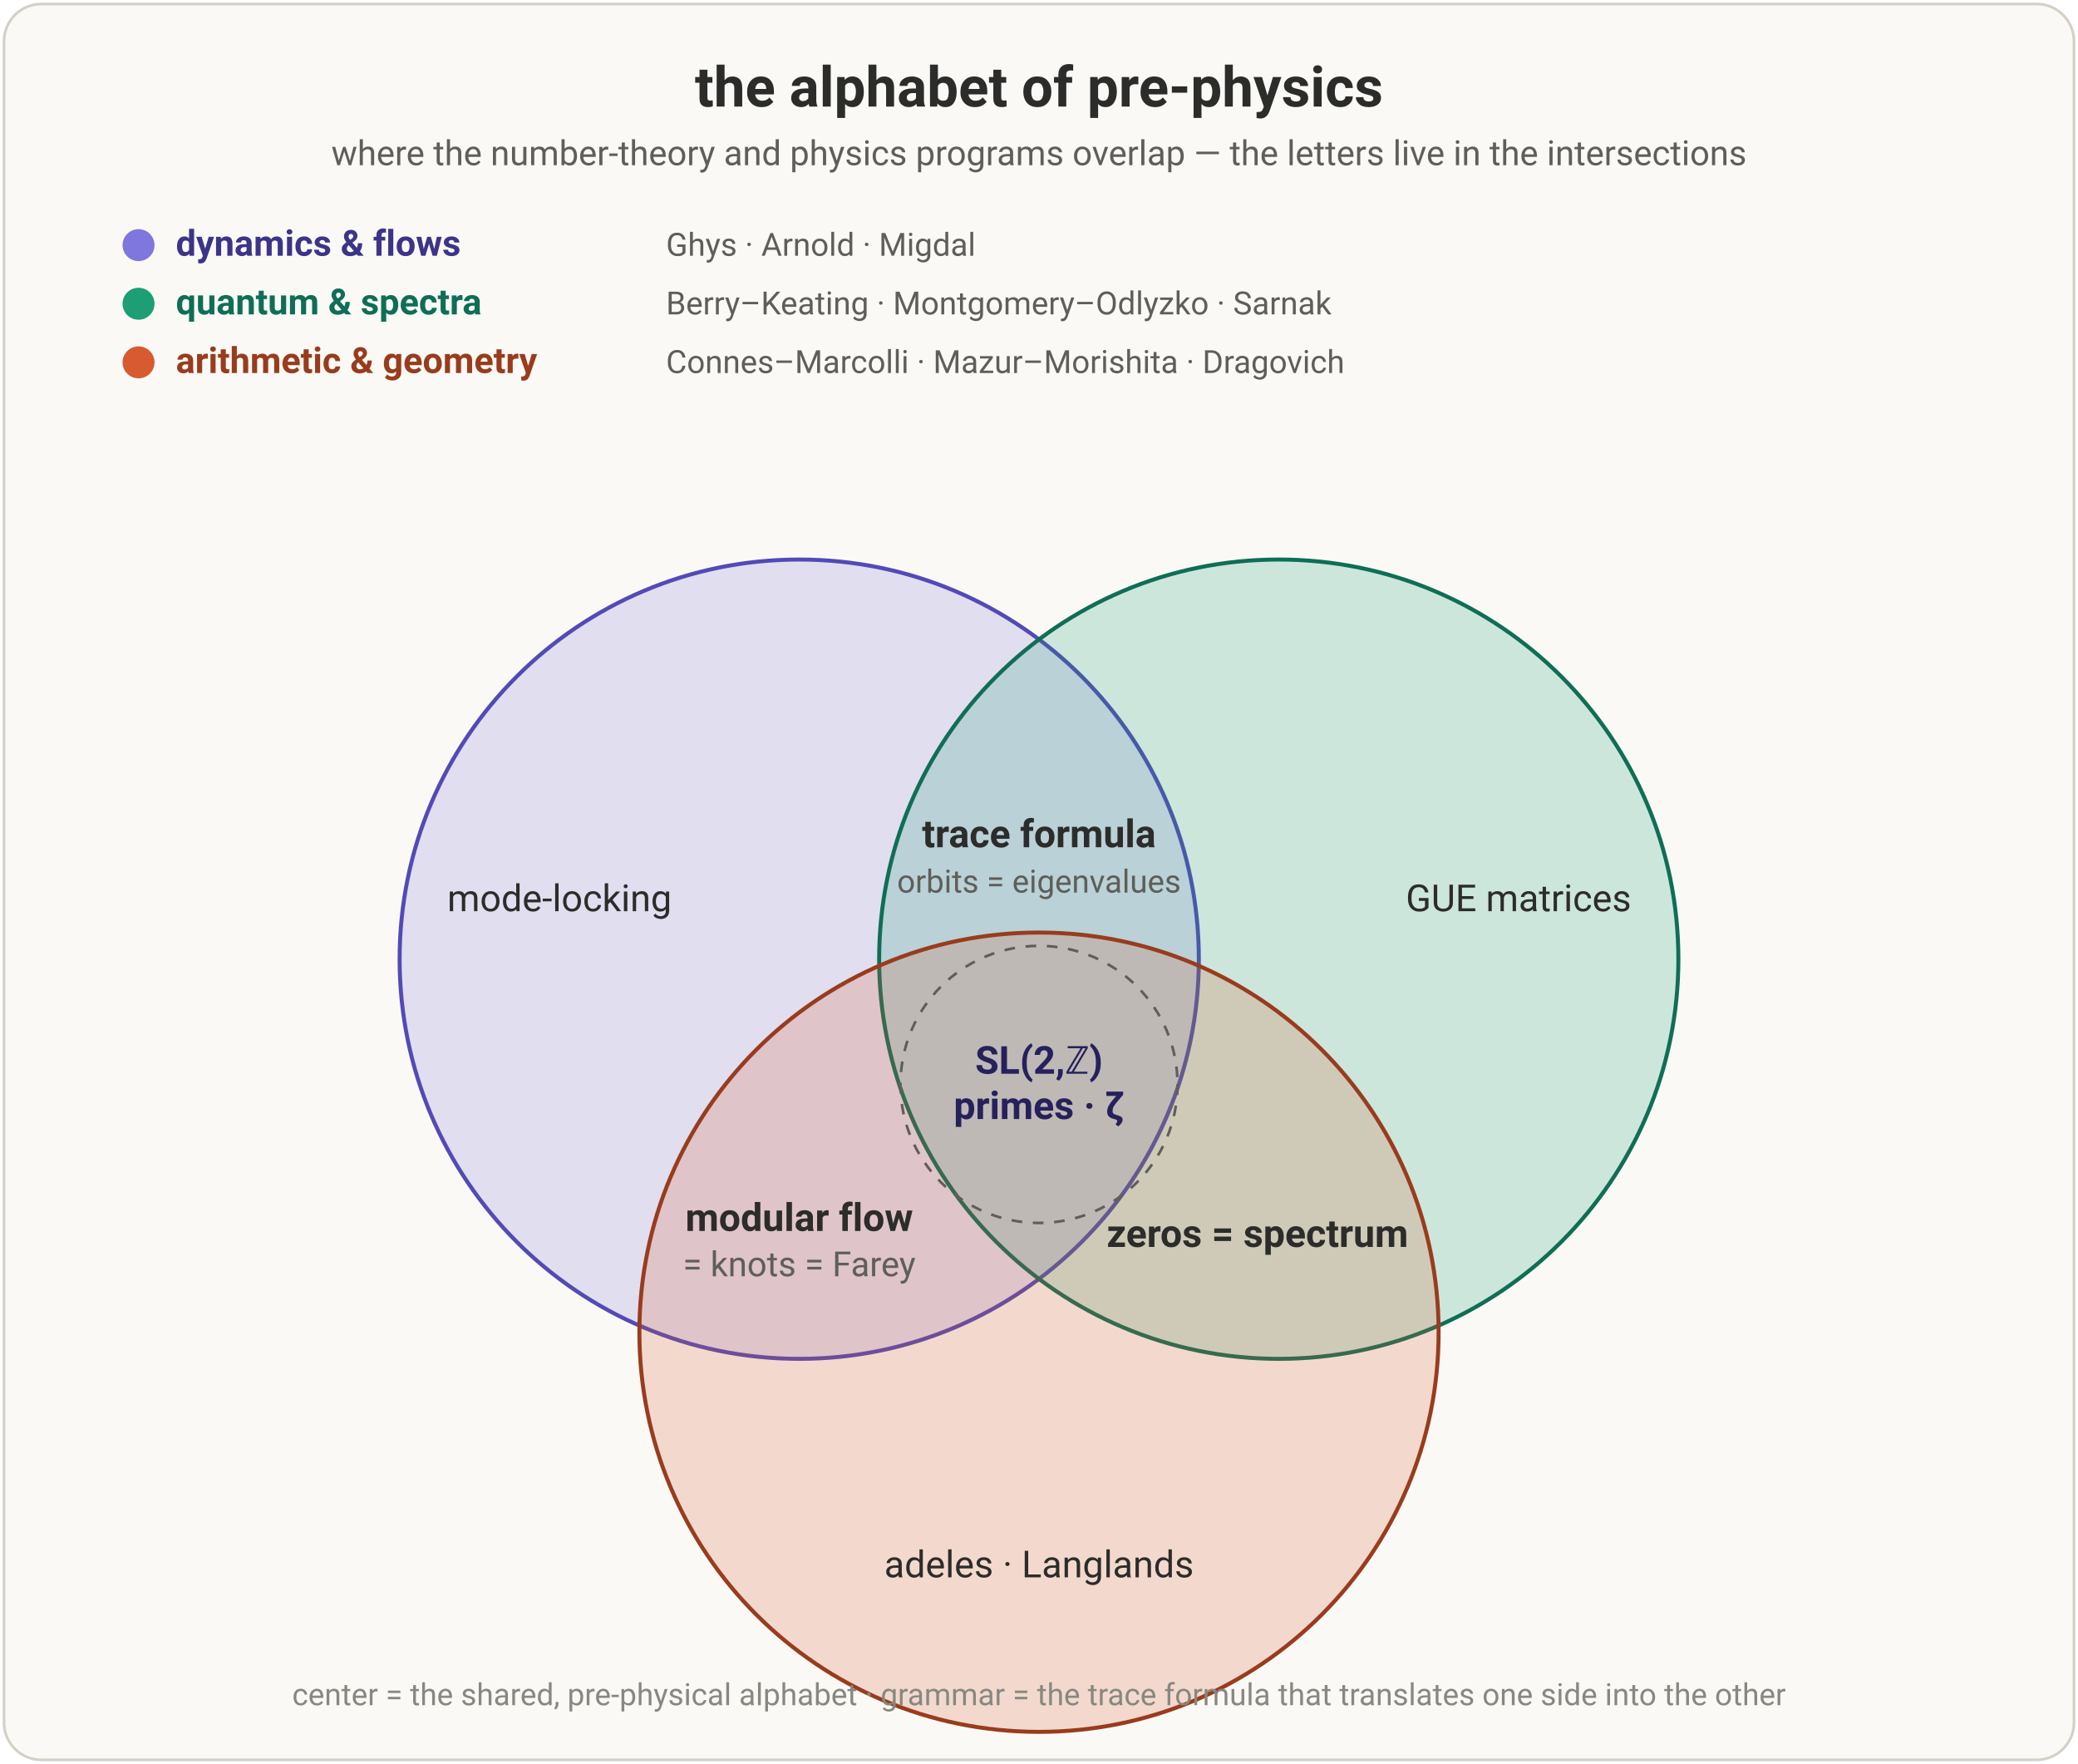
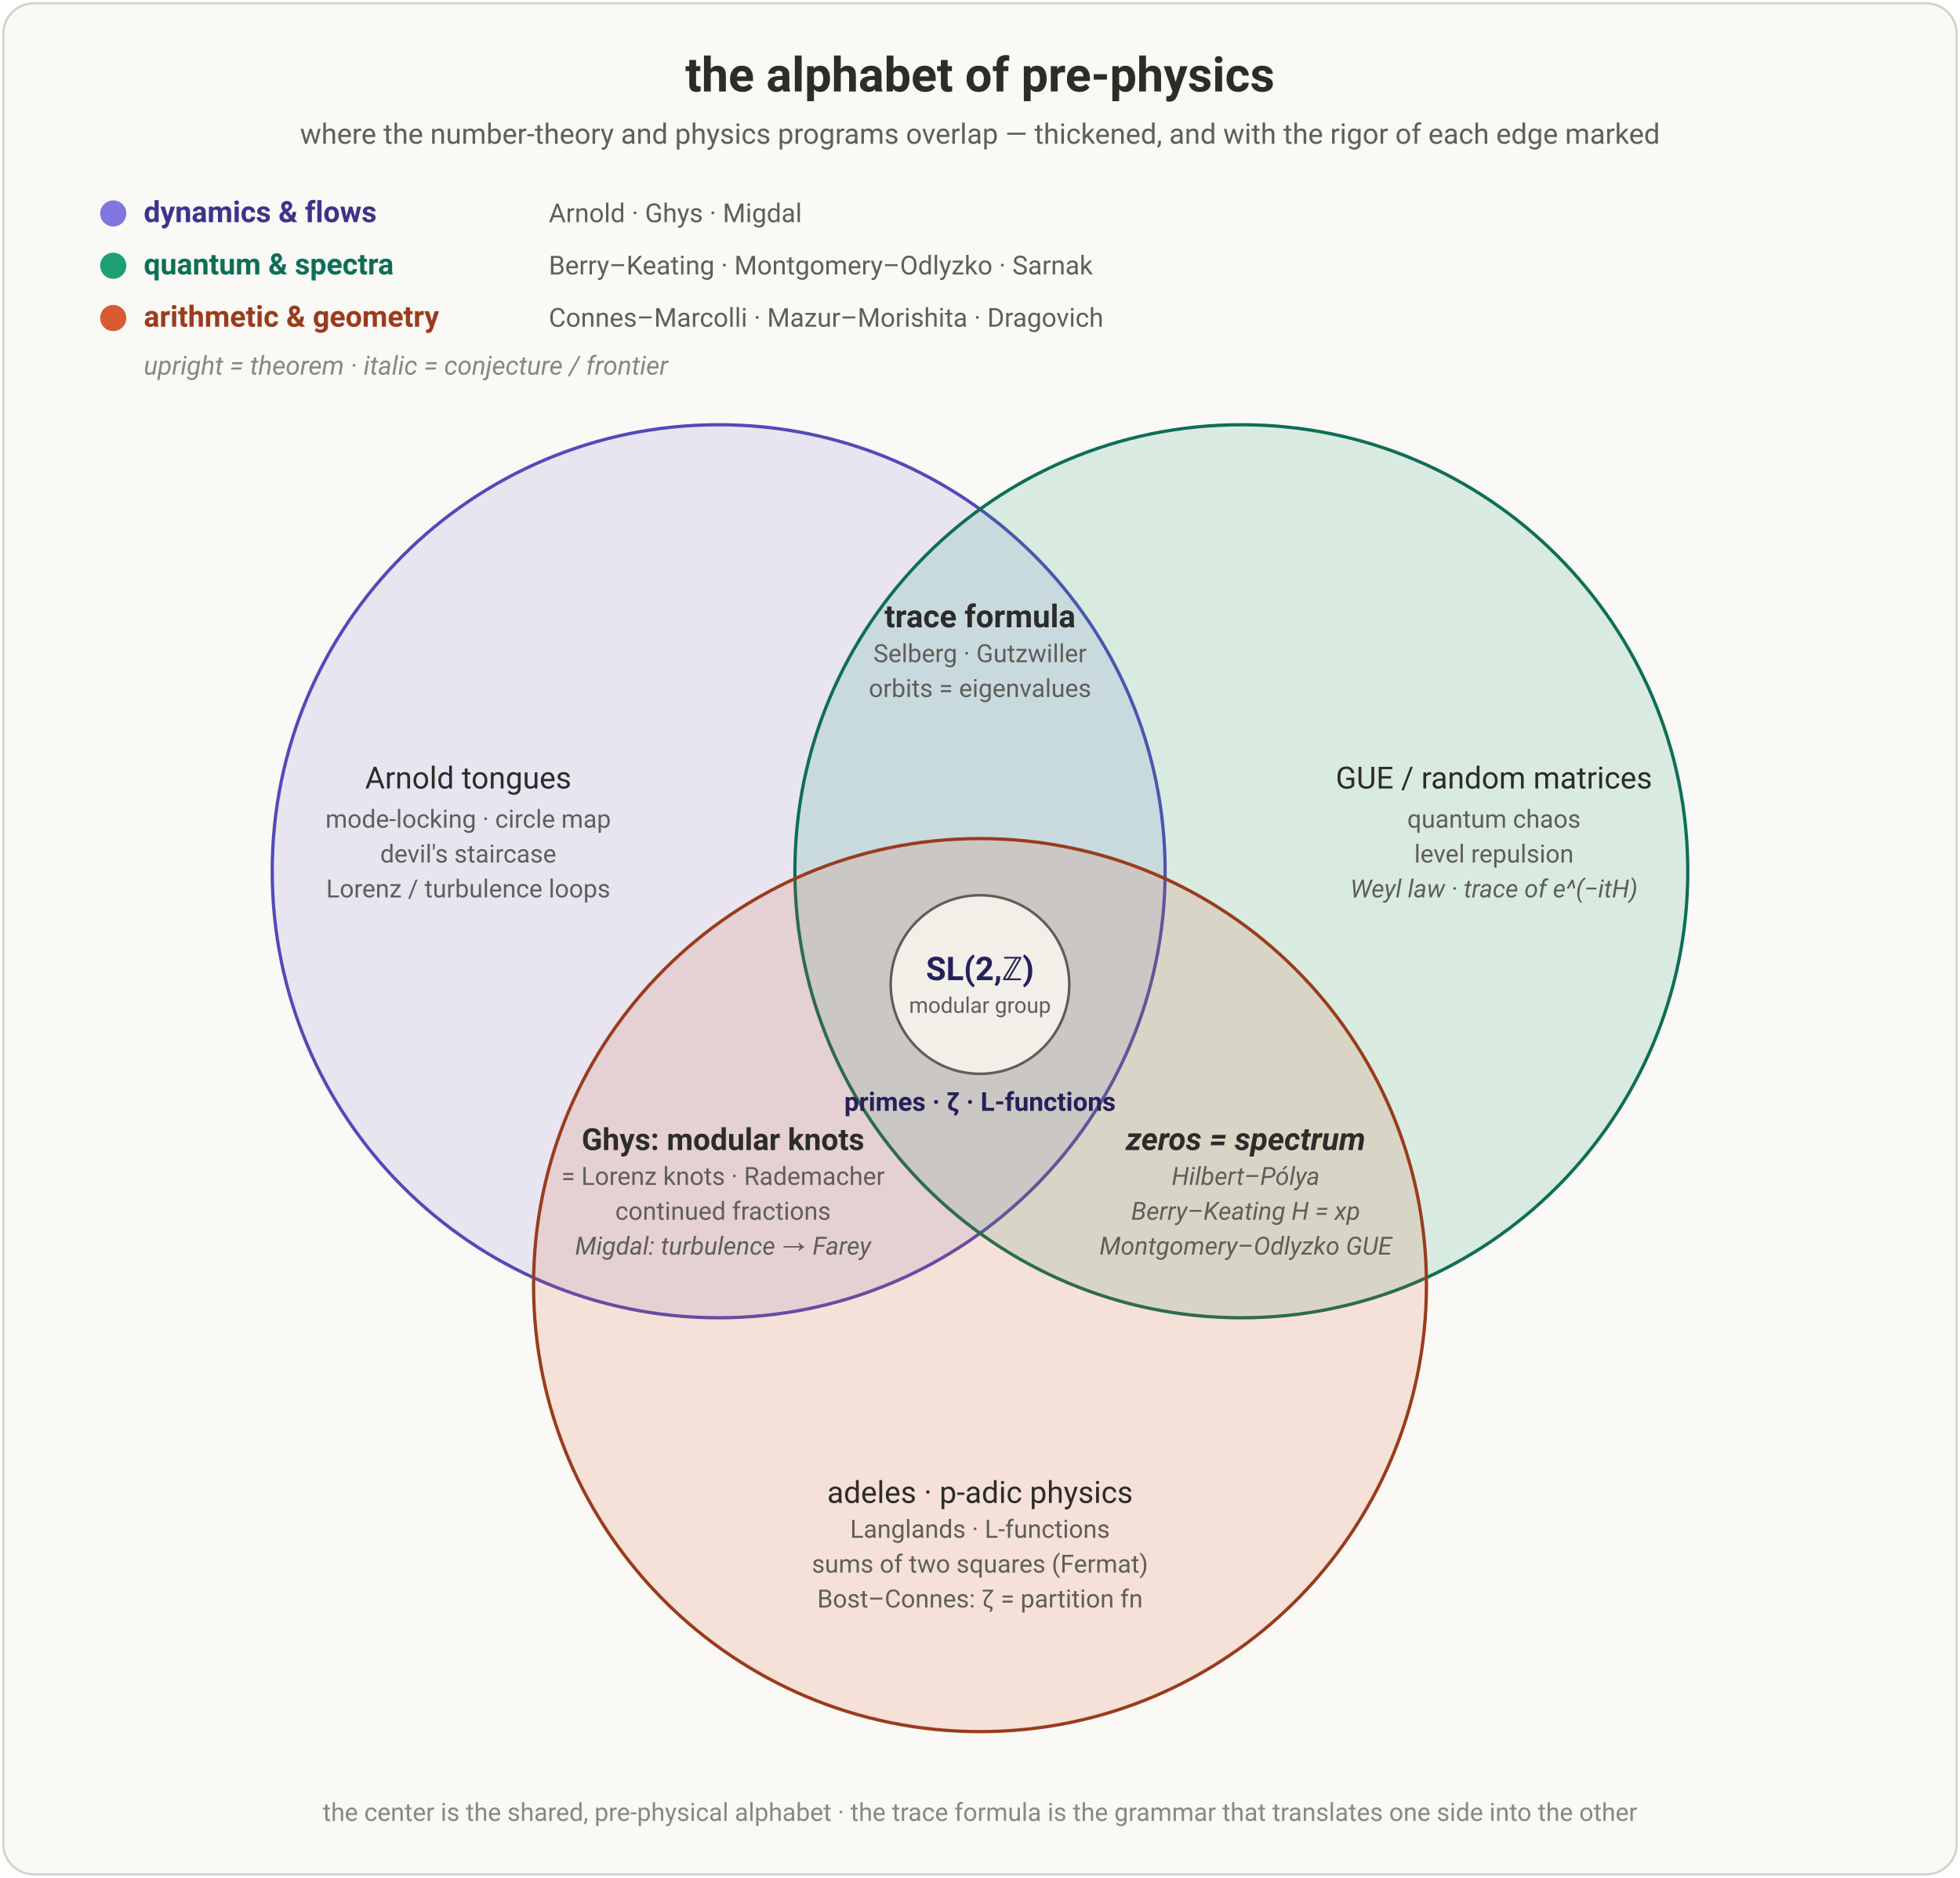
- <svg xmlns="http://www.w3.org/2000/svg" viewBox="0 0 780 662" width="780" height="662" font-family="-apple-system, Segoe UI, Roboto, Helvetica, Arial, sans-serif" role="img" aria-label="The alphabet of pre-physics: a Venn of three research worlds whose overlaps hold the shared number-theoretic substrate of physics.">
-   <rect x="1.5" y="1.5" width="777" height="659" rx="14" fill="#FAF9F5" stroke="#D3D1C7" stroke-width="1" />
-   <text x="390" y="40" text-anchor="middle" font-size="21" font-weight="600" fill="#2C2C2A">the alphabet of pre-physics</text>
-   <text x="390" y="62" text-anchor="middle" font-size="13" fill="#5F5E5A">where the number-theory and physics programs overlap — the letters live in the intersections</text>
-   <circle cx="52" cy="92" r="6" fill="#7F77DD" />
-   <text x="66" y="96" font-size="13.5" font-weight="600" fill="#3C3489">dynamics &amp; flows</text>
-   <text x="250" y="96" font-size="12" fill="#5F5E5A">Ghys · Arnold · Migdal</text>
-   <circle cx="52" cy="114" r="6" fill="#1D9E75" />
-   <text x="66" y="118" font-size="13.5" font-weight="600" fill="#0F6E56">quantum &amp; spectra</text>
-   <text x="250" y="118" font-size="12" fill="#5F5E5A">Berry–Keating · Montgomery–Odlyzko · Sarnak</text>
-   <circle cx="52" cy="136" r="6" fill="#D85A30" />
-   <text x="66" y="140" font-size="13.5" font-weight="600" fill="#993C1D">arithmetic &amp; geometry</text>
-   <text x="250" y="140" font-size="12" fill="#5F5E5A">Connes–Marcolli · Mazur–Morishita · Dragovich</text>
-   <circle cx="300" cy="360" r="150" fill="#7F77DD" fill-opacity="0.2" stroke="#534AB7" stroke-width="1.5" />
-   <circle cx="480" cy="360" r="150" fill="#1D9E75" fill-opacity="0.2" stroke="#0F6E56" stroke-width="1.5" />
-   <circle cx="390" cy="500" r="150" fill="#D85A30" fill-opacity="0.2" stroke="#993C1D" stroke-width="1.5" />
-   <circle cx="390" cy="407" r="52" fill="none" stroke="#5F5E5A" stroke-width="1" stroke-dasharray="4 4" />
-   <text x="210" y="342" text-anchor="middle" font-size="14" fill="#2C2C2A">mode-locking</text>
-   <text x="570" y="342" text-anchor="middle" font-size="14" fill="#2C2C2A">GUE matrices</text>
-   <text x="390" y="592" text-anchor="middle" font-size="14" fill="#2C2C2A">adeles · Langlands</text>
-   <text x="390" y="318" text-anchor="middle" font-size="14.5" font-weight="600" fill="#2C2C2A">trace formula</text>
-   <text x="390" y="335" text-anchor="middle" font-size="12" fill="#5F5E5A">orbits = eigenvalues</text>
-   <text x="472" y="468" text-anchor="middle" font-size="14.5" font-weight="600" fill="#2C2C2A">zeros = spectrum</text>
-   <text x="300" y="462" text-anchor="middle" font-size="14.5" font-weight="600" fill="#2C2C2A">modular flow</text>
-   <text x="300" y="479" text-anchor="middle" font-size="13" fill="#5F5E5A">= knots = Farey</text>
-   <text x="390" y="403" text-anchor="middle" font-size="14.5" font-weight="600" fill="#26215C">SL(2,ℤ)</text>
-   <text x="390" y="420" text-anchor="middle" font-size="14.5" font-weight="600" fill="#26215C">primes · ζ</text>
-   <text x="390" y="640" text-anchor="middle" font-size="11.5" fill="#888780">center = the shared, pre-physical alphabet · grammar = the trace formula that translates one side into the other</text>
+ <svg xmlns="http://www.w3.org/2000/svg" viewBox="0 0 900 862" width="900" height="862" font-family="-apple-system, Segoe UI, Roboto, Helvetica, Arial, sans-serif" role="img" aria-label="The alphabet of pre-physics: a thickened Venn of three research worlds — dynamics, spectra, arithmetic — with the shared modular-group nucleus at the center and the rigor of each overlap marked.">
+   <rect x="1.5" y="1.5" width="897" height="859" rx="14" fill="#FAF9F5" stroke="#D3D1C7" stroke-width="1" />
+   <text x="450" y="42" text-anchor="middle" font-size="22" font-weight="600" fill="#2C2C2A">the alphabet of pre-physics</text>
+   <text x="450" y="66" text-anchor="middle" font-size="13" fill="#5F5E5A">where the number-theory and physics programs overlap — thickened, and with the rigor of each edge marked</text>
+   <circle cx="52" cy="98" r="6" fill="#7F77DD" />
+   <text x="66" y="102" font-size="13.5" font-weight="600" fill="#3C3489">dynamics &amp; flows</text>
+   <text x="252" y="102" font-size="12" fill="#5F5E5A">Arnold · Ghys · Migdal</text>
+   <circle cx="52" cy="122" r="6" fill="#1D9E75" />
+   <text x="66" y="126" font-size="13.5" font-weight="600" fill="#0F6E56">quantum &amp; spectra</text>
+   <text x="252" y="126" font-size="12" fill="#5F5E5A">Berry–Keating · Montgomery–Odlyzko · Sarnak</text>
+   <circle cx="52" cy="146" r="6" fill="#D85A30" />
+   <text x="66" y="150" font-size="13.5" font-weight="600" fill="#993C1D">arithmetic &amp; geometry</text>
+   <text x="252" y="150" font-size="12" fill="#5F5E5A">Connes–Marcolli · Mazur–Morishita · Dragovich</text>
+   <text x="66" y="172" font-size="12" font-style="italic" fill="#888780">upright = theorem      ·      italic = conjecture / frontier</text>
+   <circle cx="330" cy="400" r="205" fill="#7F77DD" fill-opacity="0.15" stroke="#534AB7" stroke-width="1.5" />
+   <circle cx="570" cy="400" r="205" fill="#1D9E75" fill-opacity="0.15" stroke="#0F6E56" stroke-width="1.5" />
+   <circle cx="450" cy="590" r="205" fill="#D85A30" fill-opacity="0.15" stroke="#993C1D" stroke-width="1.5" />
+   <text x="215" y="362" text-anchor="middle" font-size="14" fill="#2C2C2A">Arnold tongues</text>
+   <text x="215" y="380" text-anchor="middle" font-size="11.5" fill="#5F5E5A">mode-locking · circle map</text>
+   <text x="215" y="396" text-anchor="middle" font-size="11.5" fill="#5F5E5A">devil's staircase</text>
+   <text x="215" y="412" text-anchor="middle" font-size="11.5" fill="#5F5E5A">Lorenz / turbulence loops</text>
+   <text x="686" y="362" text-anchor="middle" font-size="14" fill="#2C2C2A">GUE / random matrices</text>
+   <text x="686" y="380" text-anchor="middle" font-size="11.5" fill="#5F5E5A">quantum chaos</text>
+   <text x="686" y="396" text-anchor="middle" font-size="11.5" fill="#5F5E5A">level repulsion</text>
+   <text x="686" y="412" text-anchor="middle" font-size="11.5" font-style="italic" fill="#5F5E5A">Weyl law · trace of e^(−itH)</text>
+   <text x="450" y="690" text-anchor="middle" font-size="14" fill="#2C2C2A">adeles · p-adic physics</text>
+   <text x="450" y="706" text-anchor="middle" font-size="11.5" fill="#5F5E5A">Langlands · L-functions</text>
+   <text x="450" y="722" text-anchor="middle" font-size="11.5" fill="#5F5E5A">sums of two squares (Fermat)</text>
+   <text x="450" y="738" text-anchor="middle" font-size="11.5" fill="#5F5E5A">Bost–Connes: ζ = partition fn</text>
+   <text x="450" y="288" text-anchor="middle" font-size="14.5" font-weight="600" fill="#2C2C2A">trace formula</text>
+   <text x="450" y="304" text-anchor="middle" font-size="11.5" fill="#5F5E5A">Selberg · Gutzwiller</text>
+   <text x="450" y="320" text-anchor="middle" font-size="11.5" fill="#5F5E5A">orbits = eigenvalues</text>
+   <text x="332" y="528" text-anchor="middle" font-size="14" font-weight="600" fill="#2C2C2A">Ghys: modular knots</text>
+   <text x="332" y="544" text-anchor="middle" font-size="11.5" fill="#5F5E5A">= Lorenz knots · Rademacher</text>
+   <text x="332" y="560" text-anchor="middle" font-size="11.5" fill="#5F5E5A">continued fractions</text>
+   <text x="332" y="576" text-anchor="middle" font-size="11.5" font-style="italic" fill="#5F5E5A">Migdal: turbulence → Farey</text>
+   <text x="572" y="528" text-anchor="middle" font-size="14.5" font-weight="600" font-style="italic" fill="#2C2C2A">zeros = spectrum</text>
+   <text x="572" y="544" text-anchor="middle" font-size="11.5" font-style="italic" fill="#5F5E5A">Hilbert–Pólya</text>
+   <text x="572" y="560" text-anchor="middle" font-size="11.5" font-style="italic" fill="#5F5E5A">Berry–Keating H = xp</text>
+   <text x="572" y="576" text-anchor="middle" font-size="11.5" font-style="italic" fill="#5F5E5A">Montgomery–Odlyzko GUE</text>
+   <circle cx="450" cy="452" r="41" fill="#F1EFE8" stroke="#5F5E5A" stroke-width="1.2" />
+   <text x="450" y="450" text-anchor="middle" font-size="15" font-weight="600" fill="#26215C">SL(2,ℤ)</text>
+   <text x="450" y="465" text-anchor="middle" font-size="10" fill="#5F5E5A">modular group</text>
+   <text x="450" y="510" text-anchor="middle" font-size="12" font-weight="600" fill="#26215C">primes · ζ · L-functions</text>
+   <text x="450" y="836" text-anchor="middle" font-size="11.5" fill="#888780">the center is the shared, pre-physical alphabet · the trace formula is the grammar that translates one side into the other</text>
</svg>
